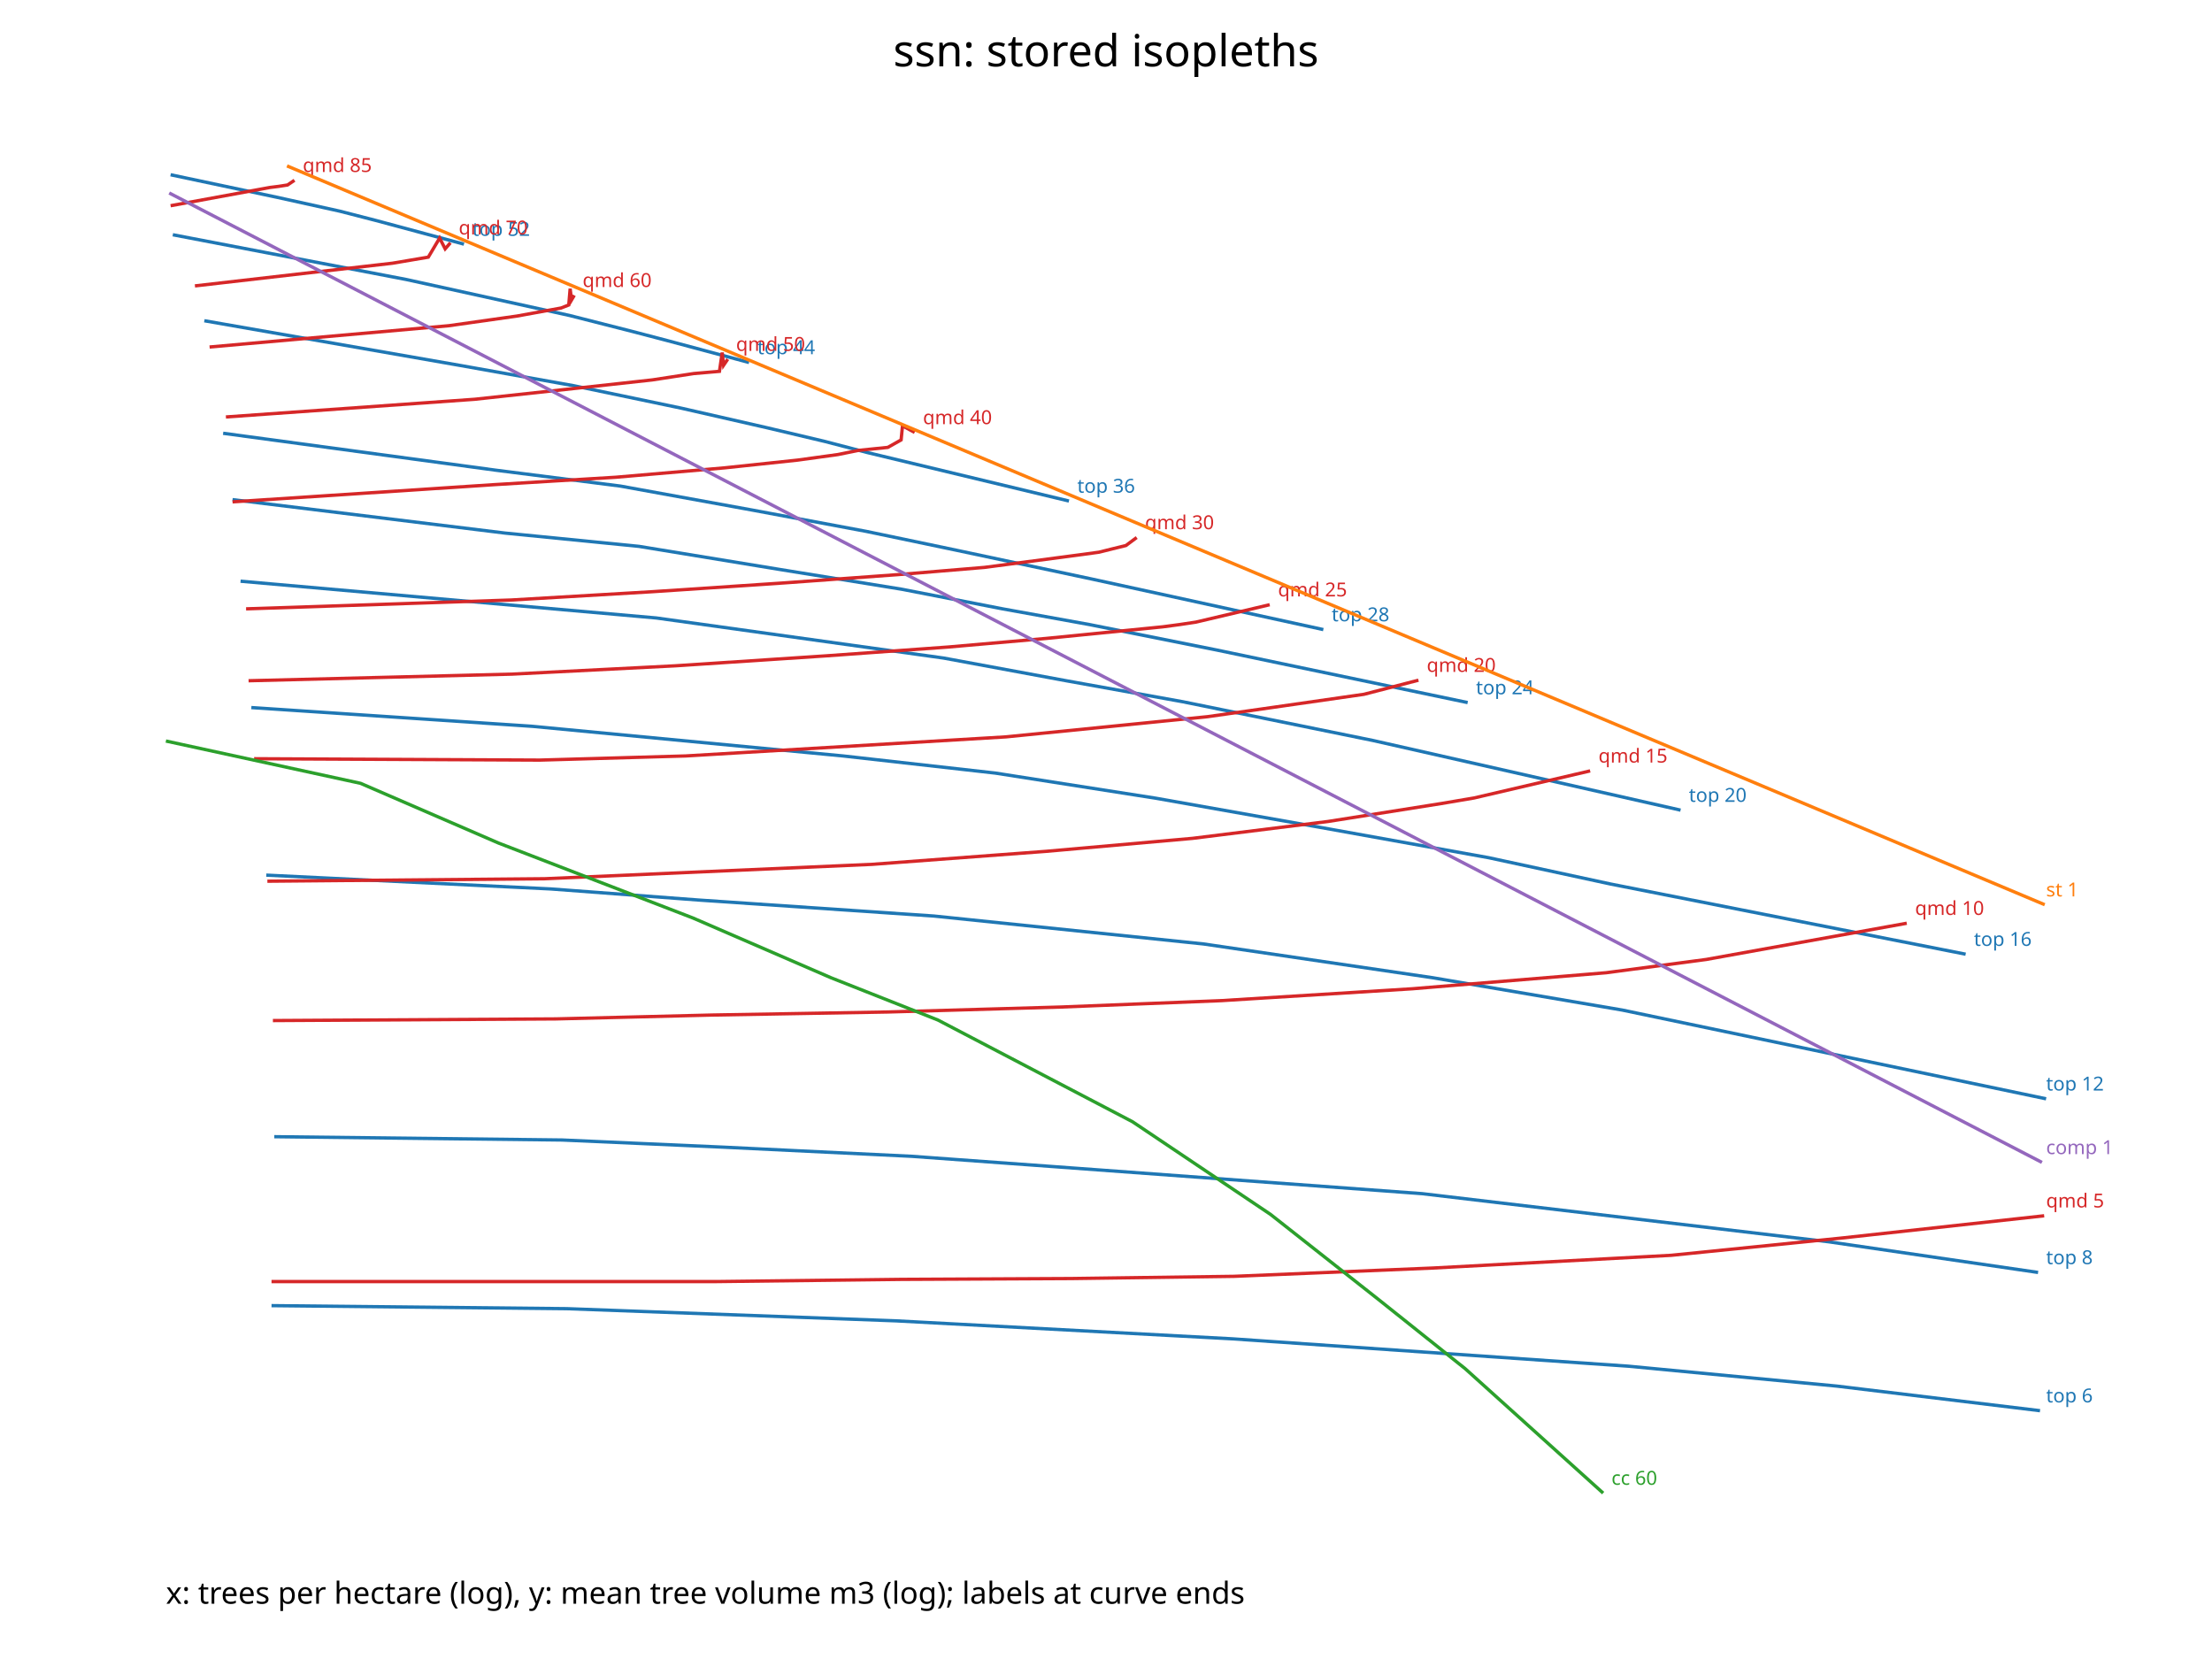
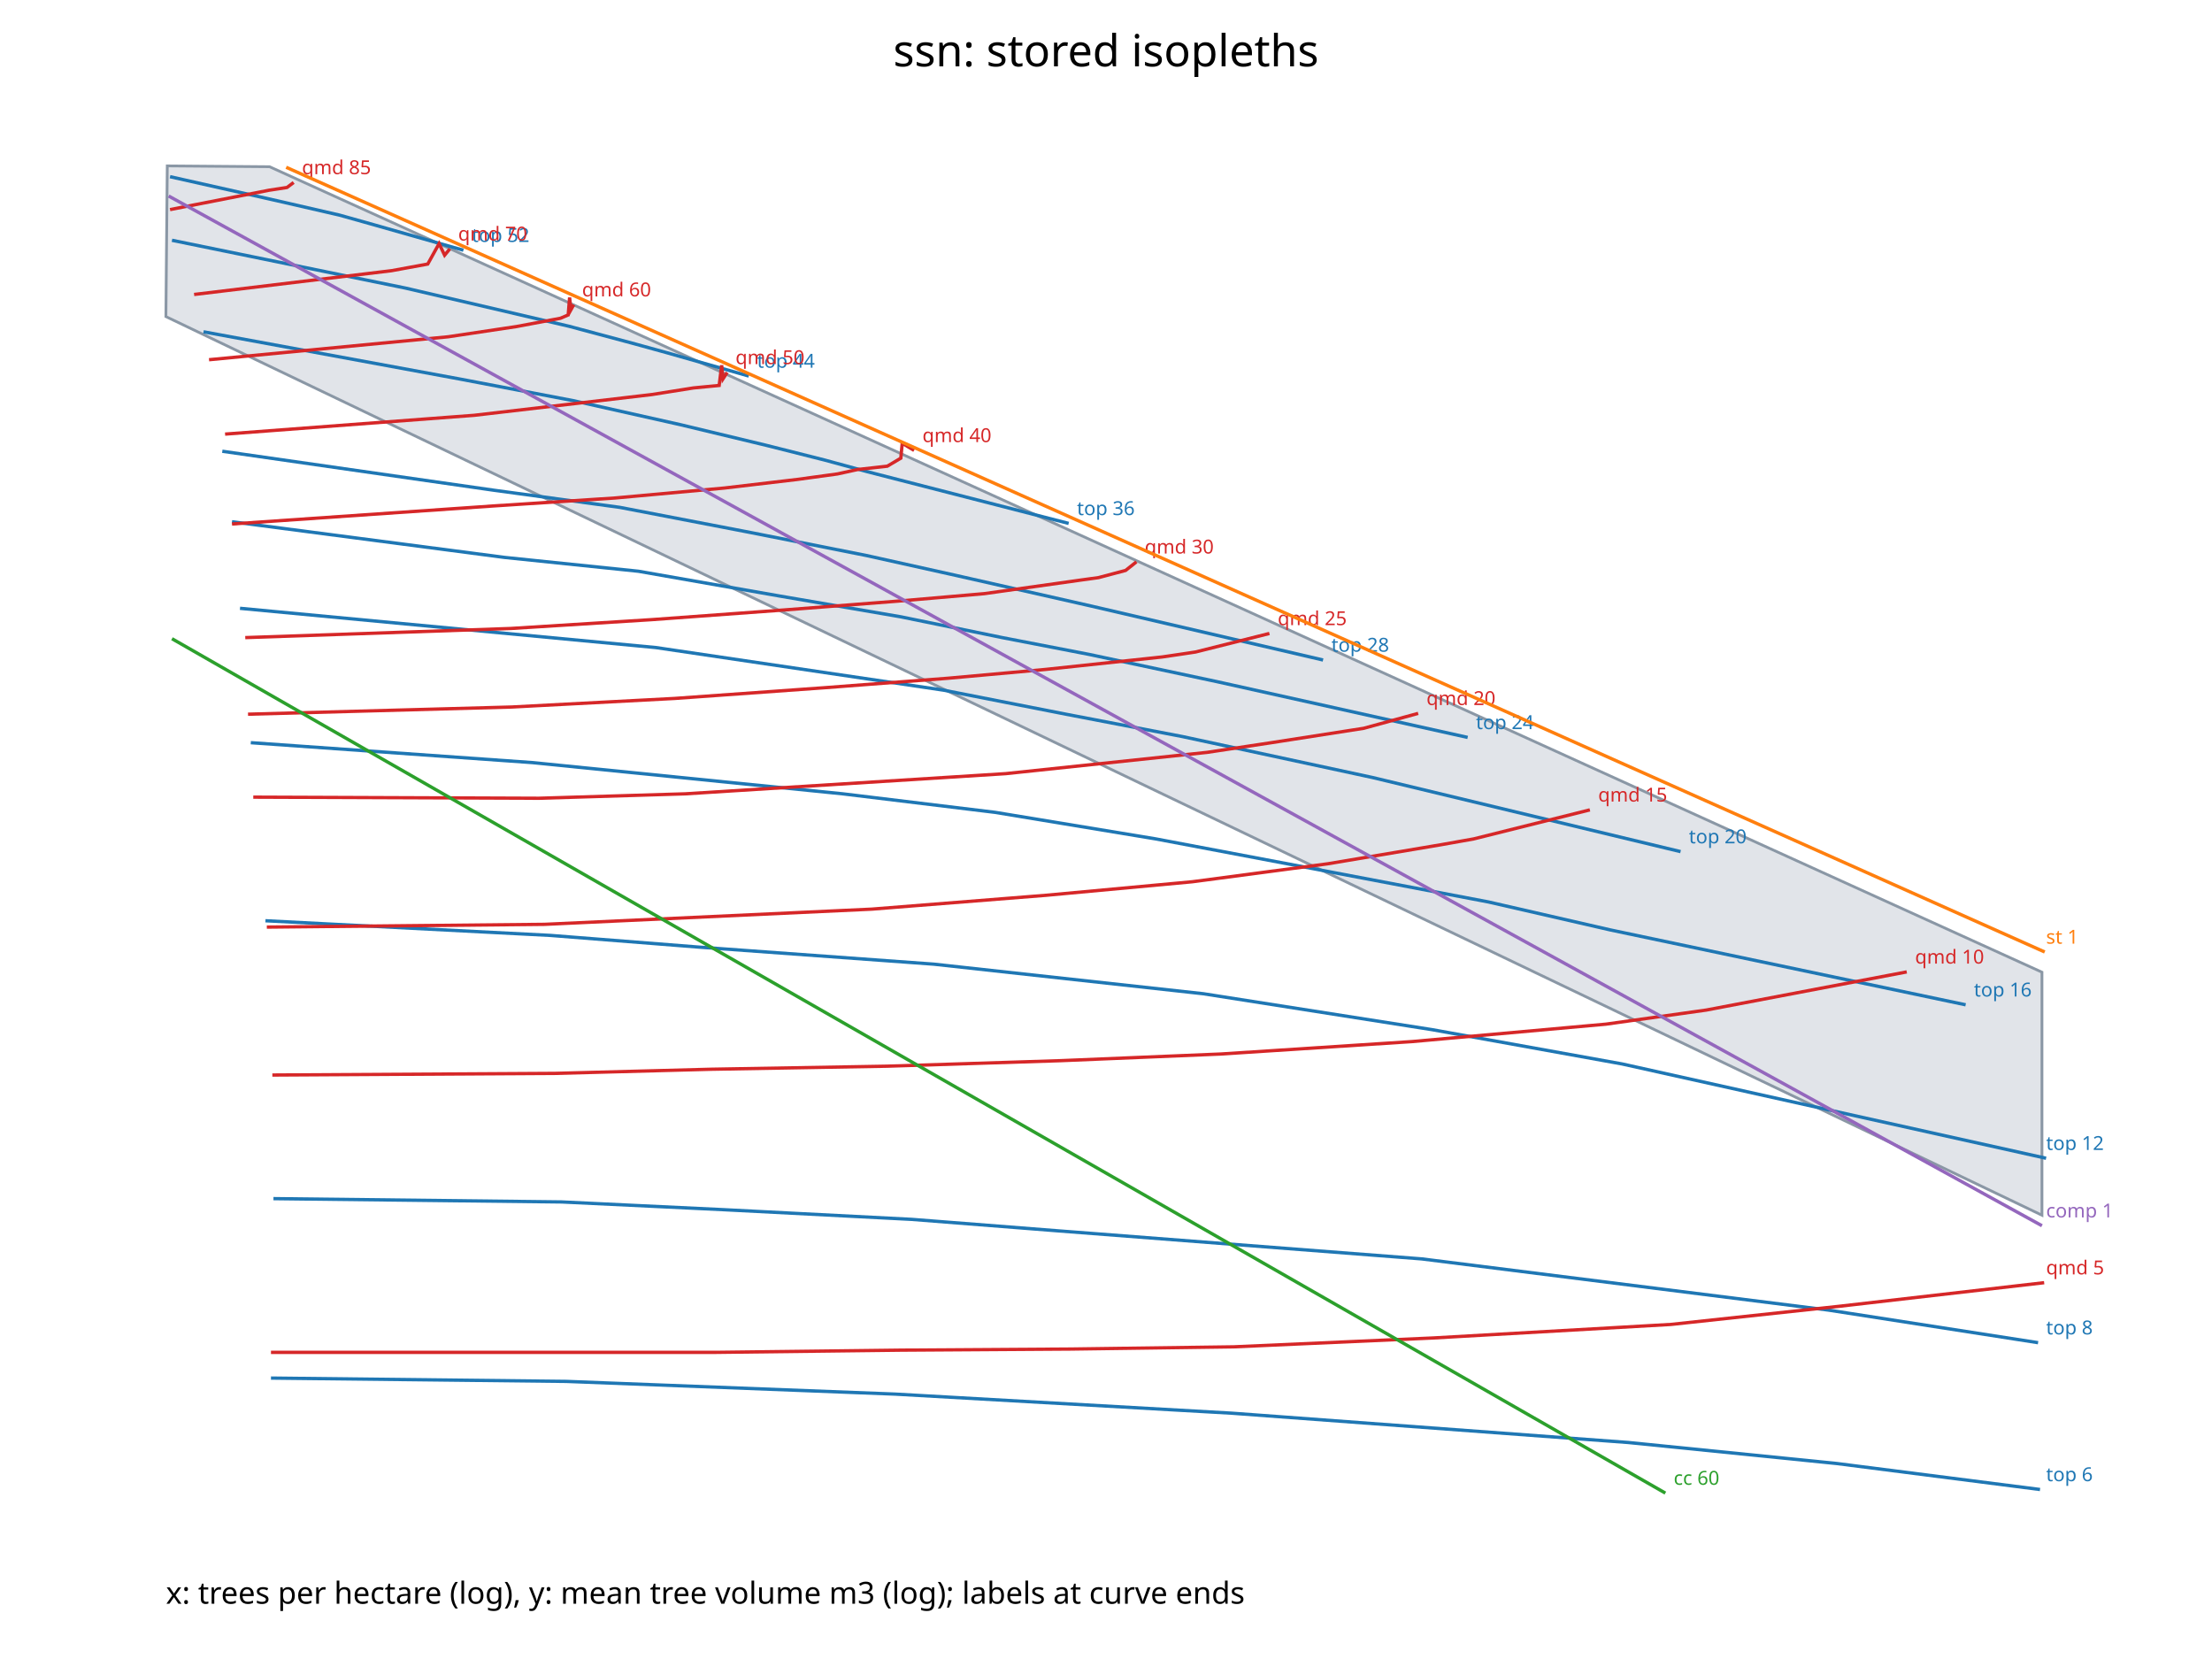
<svg xmlns="http://www.w3.org/2000/svg" viewBox="0 0 800 600">
  <rect width="100%" height="100%" fill="#ffffff" />
  <text x="400" y="24" text-anchor="middle" font-family="sans-serif" font-size="16">ssn: stored isopleths</text>
-   <polyline fill="none" stroke="#1f77b4" stroke-width="1.2" points="61.7,63.2 100.4,71.4 123.0,76.4 135.8,79.7 167.8,88.3" />
-   <text x="170.8" y="85.3" font-family="sans-serif" font-size="7" fill="#1f77b4">top 52</text>
-   <polyline fill="none" stroke="#1f77b4" stroke-width="1.2" points="62.5,84.9 147.0,101.1 206.0,114.1 228.8,119.9 241.4,123.2 270.9,131.1" />
-   <text x="273.9" y="128.1" font-family="sans-serif" font-size="7" fill="#1f77b4">top 44</text>
-   <polyline fill="none" stroke="#1f77b4" stroke-width="1.2" points="73.9,116.0 166.6,132.2 207.5,139.5 246.3,147.6 277.4,154.7 298.5,159.7 313.8,163.7 386.6,181.2" />
-   <text x="389.6" y="178.2" font-family="sans-serif" font-size="7" fill="#1f77b4">top 36</text>
-   <polyline fill="none" stroke="#1f77b4" stroke-width="1.2" points="80.7,156.7 178.9,170.0 224.4,175.8 272.2,184.5 313.4,192.2 345.9,199.0 394.8,209.4 478.6,227.7" />
-   <text x="481.6" y="224.7" font-family="sans-serif" font-size="7" fill="#1f77b4">top 28</text>
-   <polyline fill="none" stroke="#1f77b4" stroke-width="1.2" points="84.1,180.7 182.7,192.8 231.1,197.6 282.3,206.0 326.1,213.1 362.6,220.2 394.1,225.9 440.1,235.1 530.8,254.1" />
-   <text x="533.8" y="251.1" font-family="sans-serif" font-size="7" fill="#1f77b4">top 24</text>
-   <polyline fill="none" stroke="#1f77b4" stroke-width="1.2" points="87.0,210.2 237.4,223.5 341.3,238.0 385.6,246.2 427.8,253.8 496.5,267.8 607.8,293.0" />
-   <text x="610.8" y="290.0" font-family="sans-serif" font-size="7" fill="#1f77b4">top 20</text>
-   <polyline fill="none" stroke="#1f77b4" stroke-width="1.2" points="90.9,255.9 192.7,262.7 304.9,273.4 360.0,279.6 418.1,288.7 477.3,299.2 538.4,310.2 582.4,319.7 710.9,345.1" />
-   <text x="713.9" y="342.1" font-family="sans-serif" font-size="7" fill="#1f77b4">top 16</text>
-   <polyline fill="none" stroke="#1f77b4" stroke-width="1.2" points="96.3,316.5 199.2,321.5 252.5,325.5 337.8,331.3 435.3,341.4 518.1,353.6 586.7,365.3 740.0,397.4" />
-   <text x="740.0" y="394.4" font-family="sans-serif" font-size="7" fill="#1f77b4">top 12</text>
-   <polyline fill="none" stroke="#1f77b4" stroke-width="1.2" points="99.2,411.1 203.3,412.3 261.9,414.9 329.8,418.2 382.1,422.0 514.3,431.7 661.3,449.1 737.1,460.2" />
-   <text x="740.0" y="457.2" font-family="sans-serif" font-size="7" fill="#1f77b4">top 8</text>
-   <polyline fill="none" stroke="#1f77b4" stroke-width="1.2" points="98.2,472.2 205.0,473.3 324.0,477.7 445.6,484.2 588.9,494.1 664.3,501.3 737.8,510.2" />
-   <text x="740.0" y="507.2" font-family="sans-serif" font-size="7" fill="#1f77b4">top 6</text>
-   <polyline fill="none" stroke="#d62728" stroke-width="1.2" points="61.7,74.4 97.6,67.8 100.8,67.4 104.0,66.9 106.5,65.2" />
-   <text x="109.5" y="62.2" font-family="sans-serif" font-size="7" fill="#d62728">qmd 85</text>
-   <polyline fill="none" stroke="#d62728" stroke-width="1.2" points="70.5,103.4 141.9,95.2 154.9,93.0 159.0,86.1 161.0,90.0 162.9,87.8" />
-   <text x="165.9" y="84.8" font-family="sans-serif" font-size="7" fill="#d62728">qmd 70</text>
-   <polyline fill="none" stroke="#d62728" stroke-width="1.2" points="75.8,125.5 162.3,117.8 187.0,114.3 202.9,111.4 205.7,110.3 206.2,104.4 206.7,108.5 207.7,106.8" />
-   <text x="210.7" y="103.8" font-family="sans-serif" font-size="7" fill="#d62728">qmd 60</text>
-   <polyline fill="none" stroke="#d62728" stroke-width="1.2" points="81.7,150.8 171.7,144.4 208.6,140.4 235.9,137.4 250.9,135.1 260.2,134.3 261.2,127.5 261.7,132.1 263.2,129.9" />
-   <text x="266.2" y="126.9" font-family="sans-serif" font-size="7" fill="#d62728">qmd 50</text>
-   <polyline fill="none" stroke="#d62728" stroke-width="1.2" points="84.1,181.5 178.4,175.3 222.7,172.6 262.1,169.2 288.5,166.4 303.0,164.4 310.4,162.9 321.1,161.8 325.9,159.1 326.4,154.0 330.8,156.4" />
-   <text x="333.8" y="153.4" font-family="sans-serif" font-size="7" fill="#d62728">qmd 40</text>
-   <polyline fill="none" stroke="#d62728" stroke-width="1.2" points="89.0,220.2 184.9,217.0 235.9,214.0 283.8,210.8 325.0,207.8 356.1,205.2 391.7,200.5 397.5,199.7 402.3,198.5 407.2,197.3 411.1,194.4" />
-   <text x="414.1" y="191.4" font-family="sans-serif" font-size="7" fill="#d62728">qmd 30</text>
-   <polyline fill="none" stroke="#d62728" stroke-width="1.2" points="89.9,246.2 185.3,243.8 244.2,240.8 298.7,237.2 343.0,234.0 378.3,230.9 420.5,226.7 426.5,225.9 432.5,225.0 459.2,218.7" />
-   <text x="462.2" y="215.7" font-family="sans-serif" font-size="7" fill="#d62728">qmd 25</text>
-   <polyline fill="none" stroke="#d62728" stroke-width="1.2" points="91.9,274.4 195.2,274.9 248.0,273.4 363.8,266.5 436.7,259.2 459.9,255.9 493.3,251.1 513.0,246.0" />
-   <text x="516.0" y="243.0" font-family="sans-serif" font-size="7" fill="#d62728">qmd 20</text>
-   <polyline fill="none" stroke="#d62728" stroke-width="1.2" points="96.7,318.7 197.1,317.8 315.4,312.6 378.3,307.9 431.3,303.2 480.3,297.1 521.3,290.6 533.1,288.6 575.1,278.8" />
-   <text x="578.1" y="275.8" font-family="sans-serif" font-size="7" fill="#d62728">qmd 15</text>
-   <polyline fill="none" stroke="#d62728" stroke-width="1.2" points="98.7,369.1 201.0,368.5 257.6,367.1 321.1,366.0 383.8,364.2 441.6,361.9 510.8,357.6 580.9,351.8 617.1,347.0 689.6,333.9" />
-   <text x="692.6" y="330.9" font-family="sans-serif" font-size="7" fill="#d62728">qmd 10</text>
-   <polyline fill="none" stroke="#d62728" stroke-width="1.2" points="98.2,463.5 205.0,463.5 259.0,463.5 326.2,462.7 387.5,462.4 446.3,461.6 518.2,458.6 604.4,454.0 665.6,447.8 739.3,439.7" />
-   <text x="740.0" y="436.7" font-family="sans-serif" font-size="7" fill="#d62728">qmd 5</text>
-   <polyline fill="none" stroke="#9467bd" stroke-width="1.2" points="61.2,69.8 738.5,420.4" />
-   <text x="740.0" y="417.4" font-family="sans-serif" font-size="7" fill="#9467bd">comp 1</text>
-   <polyline fill="none" stroke="#ff7f0e" stroke-width="1.2" points="103.8,60.0 739.5,327.2" />
-   <text x="740.0" y="324.2" font-family="sans-serif" font-size="7" fill="#ff7f0e">st 1</text>
-   <polyline fill="none" stroke="#2ca02c" stroke-width="1.2" points="60.0,268.0 130.4,283.3 180.3,304.9 250.6,332.0 300.5,353.6 339.2,368.9 409.6,405.7 459.5,439.2 498.2,469.7 529.9,495.0 579.8,540.0" />
-   <text x="582.8" y="537.0" font-family="sans-serif" font-size="7" fill="#2ca02c">cc 60</text>
+   <polygon fill="#c9ced6" fill-opacity="0.55" stroke="#8a97a5" stroke-width="1" points="97.5,60.3 738.5,351.6 738.5,439.5 60.0,114.5 60.5,60.0" />
+   <polyline fill="none" stroke="#1f77b4" stroke-width="1.2" points="61.5,63.9 100.2,72.6 122.8,77.8 135.6,81.4 167.6,90.5" />
+   <text x="170.6" y="87.5" font-family="sans-serif" font-size="7" fill="#1f77b4">top 52</text>
+   <polyline fill="none" stroke="#1f77b4" stroke-width="1.2" points="62.2,86.9 146.7,104.2 205.8,118.0 228.6,124.1 241.3,127.6 270.8,136.0" />
+   <text x="273.8" y="133.0" font-family="sans-serif" font-size="7" fill="#1f77b4">top 44</text>
+   <polyline fill="none" stroke="#1f77b4" stroke-width="1.2" points="73.6,120.0 166.4,137.1 207.3,144.9 246.1,153.6 277.3,161.1 298.3,166.4 313.7,170.6 386.5,189.3" />
+   <text x="389.5" y="186.3" font-family="sans-serif" font-size="7" fill="#1f77b4">top 36</text>
+   <polyline fill="none" stroke="#1f77b4" stroke-width="1.2" points="80.4,163.2 178.6,177.3 224.2,183.5 272.0,192.7 313.3,200.9 345.7,208.1 394.7,219.2 478.5,238.7" />
+   <text x="481.5" y="235.7" font-family="sans-serif" font-size="7" fill="#1f77b4">top 28</text>
+   <polyline fill="none" stroke="#1f77b4" stroke-width="1.2" points="83.9,188.7 182.5,201.6 230.9,206.6 282.2,215.6 325.9,223.1 362.5,230.6 394.0,236.7 440.0,246.5 530.8,266.7" />
+   <text x="533.8" y="263.7" font-family="sans-serif" font-size="7" fill="#1f77b4">top 24</text>
+   <polyline fill="none" stroke="#1f77b4" stroke-width="1.2" points="86.8,220.0 237.2,234.2 341.2,249.6 385.5,258.3 427.7,266.4 496.4,281.2 607.8,308.0" />
+   <text x="610.8" y="305.0" font-family="sans-serif" font-size="7" fill="#1f77b4">top 20</text>
+   <polyline fill="none" stroke="#1f77b4" stroke-width="1.2" points="90.7,268.6 192.5,275.8 304.8,287.1 359.9,293.8 418.0,303.4 477.2,314.6 538.3,326.2 582.3,336.3 710.9,363.4" />
+   <text x="713.9" y="360.4" font-family="sans-serif" font-size="7" fill="#1f77b4">top 16</text>
+   <polyline fill="none" stroke="#1f77b4" stroke-width="1.2" points="96.0,333.0 199.0,338.3 252.3,342.5 337.7,348.7 435.2,359.4 518.0,372.4 586.7,384.8 740.0,418.9" />
+   <text x="740.0" y="415.9" font-family="sans-serif" font-size="7" fill="#1f77b4">top 12</text>
+   <polyline fill="none" stroke="#1f77b4" stroke-width="1.2" points="98.9,433.5 203.1,434.7 261.7,437.5 329.7,441.0 382.0,445.1 514.2,455.3 661.2,473.8 737.1,485.6" />
+   <text x="740.0" y="482.6" font-family="sans-serif" font-size="7" fill="#1f77b4">top 8</text>
+   <polyline fill="none" stroke="#1f77b4" stroke-width="1.2" points="98.0,498.4 204.8,499.6 323.8,504.2 445.5,511.1 588.9,521.7 664.3,529.3 737.8,538.7" />
+   <text x="740.0" y="535.7" font-family="sans-serif" font-size="7" fill="#1f77b4">top 6</text>
+   <polyline fill="none" stroke="#d62728" stroke-width="1.2" points="61.5,75.8 97.3,68.8 100.6,68.3 103.8,67.8 106.2,66.0" />
+   <text x="109.2" y="63.0" font-family="sans-serif" font-size="7" fill="#d62728">qmd 85</text>
+   <polyline fill="none" stroke="#d62728" stroke-width="1.2" points="70.2,106.5 141.6,97.9 154.7,95.5 158.8,88.1 160.8,92.3 162.7,90.0" />
+   <text x="165.7" y="87.0" font-family="sans-serif" font-size="7" fill="#d62728">qmd 70</text>
+   <polyline fill="none" stroke="#d62728" stroke-width="1.2" points="75.6,130.1 162.1,121.8 186.8,118.1 202.7,115.1 205.5,113.9 206.0,107.6 206.5,112.0 207.5,110.2" />
+   <text x="210.5" y="107.2" font-family="sans-serif" font-size="7" fill="#d62728">qmd 60</text>
+   <polyline fill="none" stroke="#d62728" stroke-width="1.2" points="81.4,157.0 171.5,150.2 208.4,145.9 235.7,142.7 250.8,140.3 260.1,139.4 261.0,132.1 261.5,137.0 263.0,134.7" />
+   <text x="266.0" y="131.7" font-family="sans-serif" font-size="7" fill="#d62728">qmd 50</text>
+   <polyline fill="none" stroke="#d62728" stroke-width="1.2" points="83.9,189.5 178.2,183.0 222.5,180.1 262.0,176.5 288.3,173.4 302.9,171.4 310.2,169.8 320.9,168.6 325.8,165.7 326.3,160.3 330.6,162.9" />
+   <text x="333.6" y="159.9" font-family="sans-serif" font-size="7" fill="#d62728">qmd 40</text>
+   <polyline fill="none" stroke="#d62728" stroke-width="1.2" points="88.7,230.6 184.7,227.3 235.7,224.1 283.6,220.6 324.8,217.4 356.0,214.7 391.5,209.7 397.3,208.9 402.2,207.6 407.1,206.3 411.0,203.2" />
+   <text x="414.0" y="200.2" font-family="sans-serif" font-size="7" fill="#d62728">qmd 30</text>
+   <polyline fill="none" stroke="#d62728" stroke-width="1.2" points="89.7,258.3 185.1,255.7 244.0,252.6 298.5,248.7 342.8,245.3 378.2,242.1 420.3,237.6 426.4,236.7 432.4,235.8 459.1,229.1" />
+   <text x="462.1" y="226.1" font-family="sans-serif" font-size="7" fill="#d62728">qmd 25</text>
+   <polyline fill="none" stroke="#d62728" stroke-width="1.2" points="91.6,288.3 194.9,288.7 247.8,287.1 363.7,279.8 436.6,272.1 459.8,268.6 493.2,263.4 512.9,258.0" />
+   <text x="515.9" y="255.0" font-family="sans-serif" font-size="7" fill="#d62728">qmd 20</text>
+   <polyline fill="none" stroke="#d62728" stroke-width="1.2" points="96.5,335.3 196.9,334.3 315.3,328.8 378.2,323.8 431.2,318.9 480.2,312.4 521.2,305.5 533.0,303.4 575.0,292.9" />
+   <text x="578.0" y="289.9" font-family="sans-serif" font-size="7" fill="#d62728">qmd 15</text>
+   <polyline fill="none" stroke="#d62728" stroke-width="1.2" points="98.5,388.8 200.8,388.2 257.4,386.7 320.9,385.6 383.7,383.6 441.5,381.2 510.7,376.7 580.8,370.4 617.1,365.3 689.6,351.5" />
+   <text x="692.6" y="348.5" font-family="sans-serif" font-size="7" fill="#d62728">qmd 10</text>
+   <polyline fill="none" stroke="#d62728" stroke-width="1.2" points="98.0,489.1 204.8,489.1 258.8,489.1 326.0,488.3 387.3,487.9 446.2,487.1 518.2,483.9 604.3,479.0 665.5,472.4 739.3,463.9" />
+   <text x="740.0" y="460.9" font-family="sans-serif" font-size="7" fill="#d62728">qmd 5</text>
+   <polyline fill="none" stroke="#9467bd" stroke-width="1.2" points="61.0,70.9 738.5,443.3" />
+   <text x="740.0" y="440.3" font-family="sans-serif" font-size="7" fill="#9467bd">comp 1</text>
+   <polyline fill="none" stroke="#ff7f0e" stroke-width="1.2" points="103.5,60.5 739.5,344.3" />
+   <text x="740.0" y="341.3" font-family="sans-serif" font-size="7" fill="#ff7f0e">st 1</text>
+   <polyline fill="none" stroke="#2ca02c" stroke-width="1.2" points="62.2,231.0 602.3,540.0" />
+   <text x="605.3" y="537.0" font-family="sans-serif" font-size="7" fill="#2ca02c">cc 60</text>
  <text x="60" y="580" font-family="sans-serif" font-size="11">x: trees per hectare (log), y: mean tree volume m3 (log); labels at curve ends</text>
</svg>
